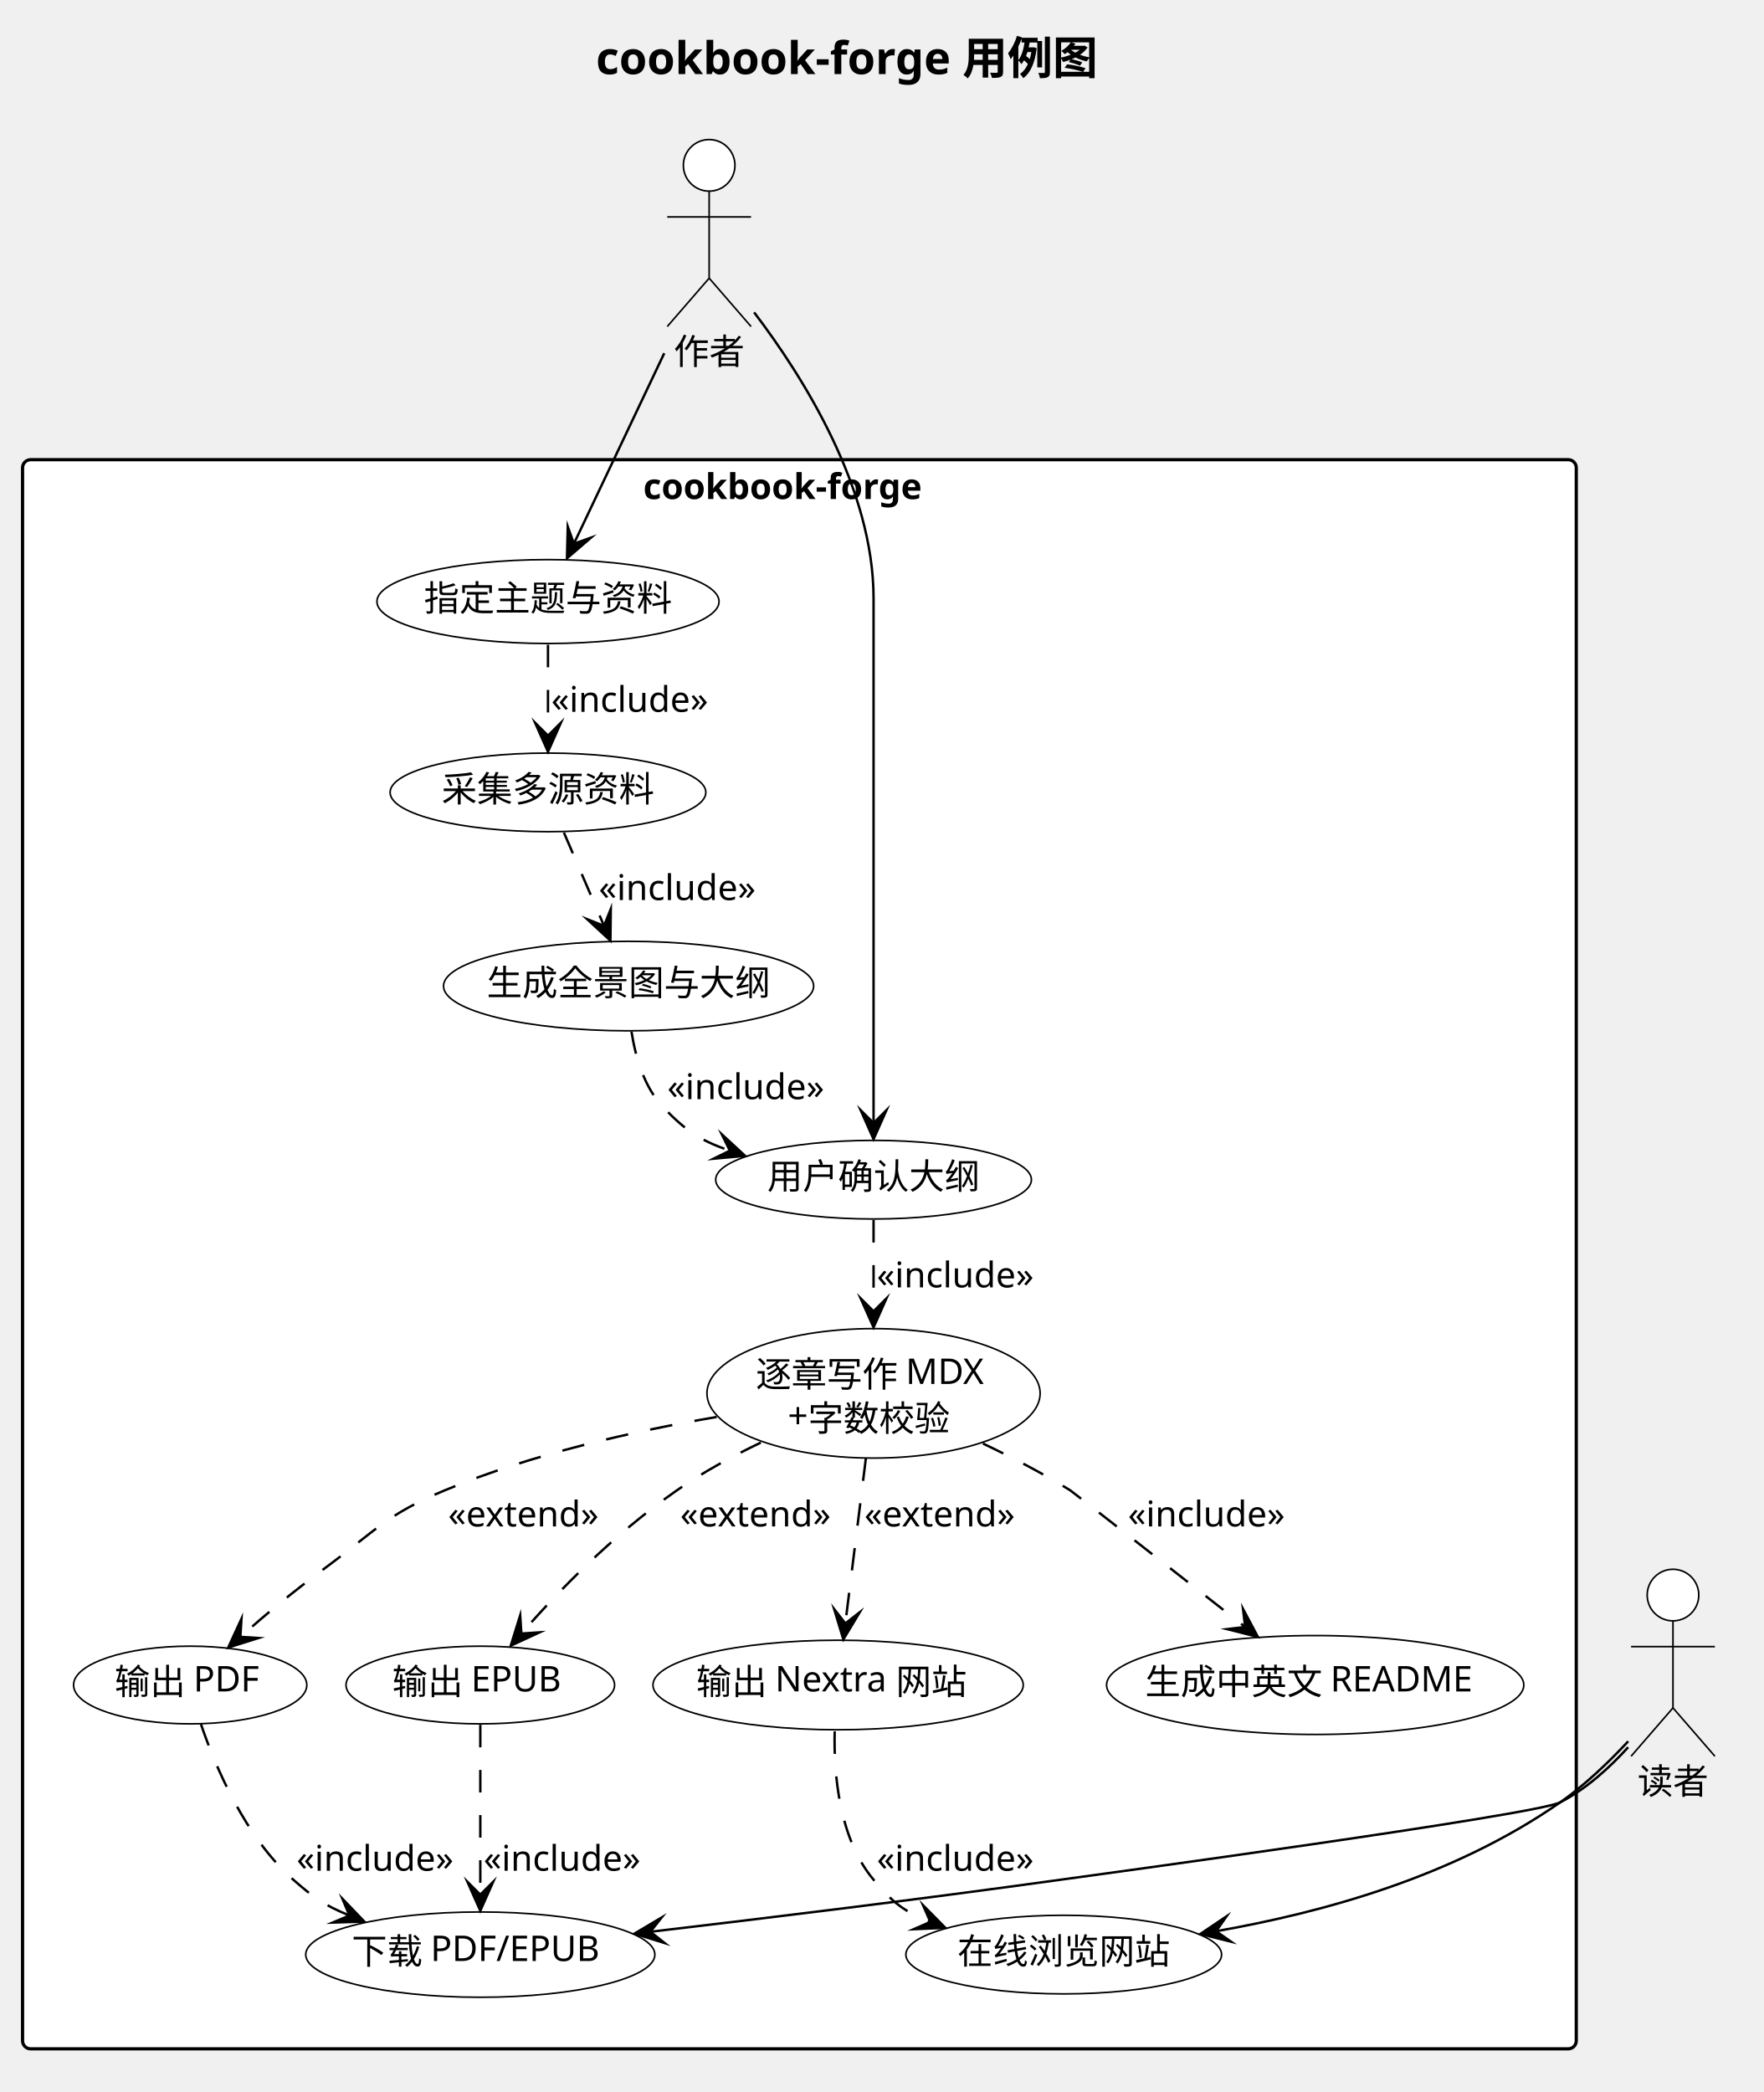
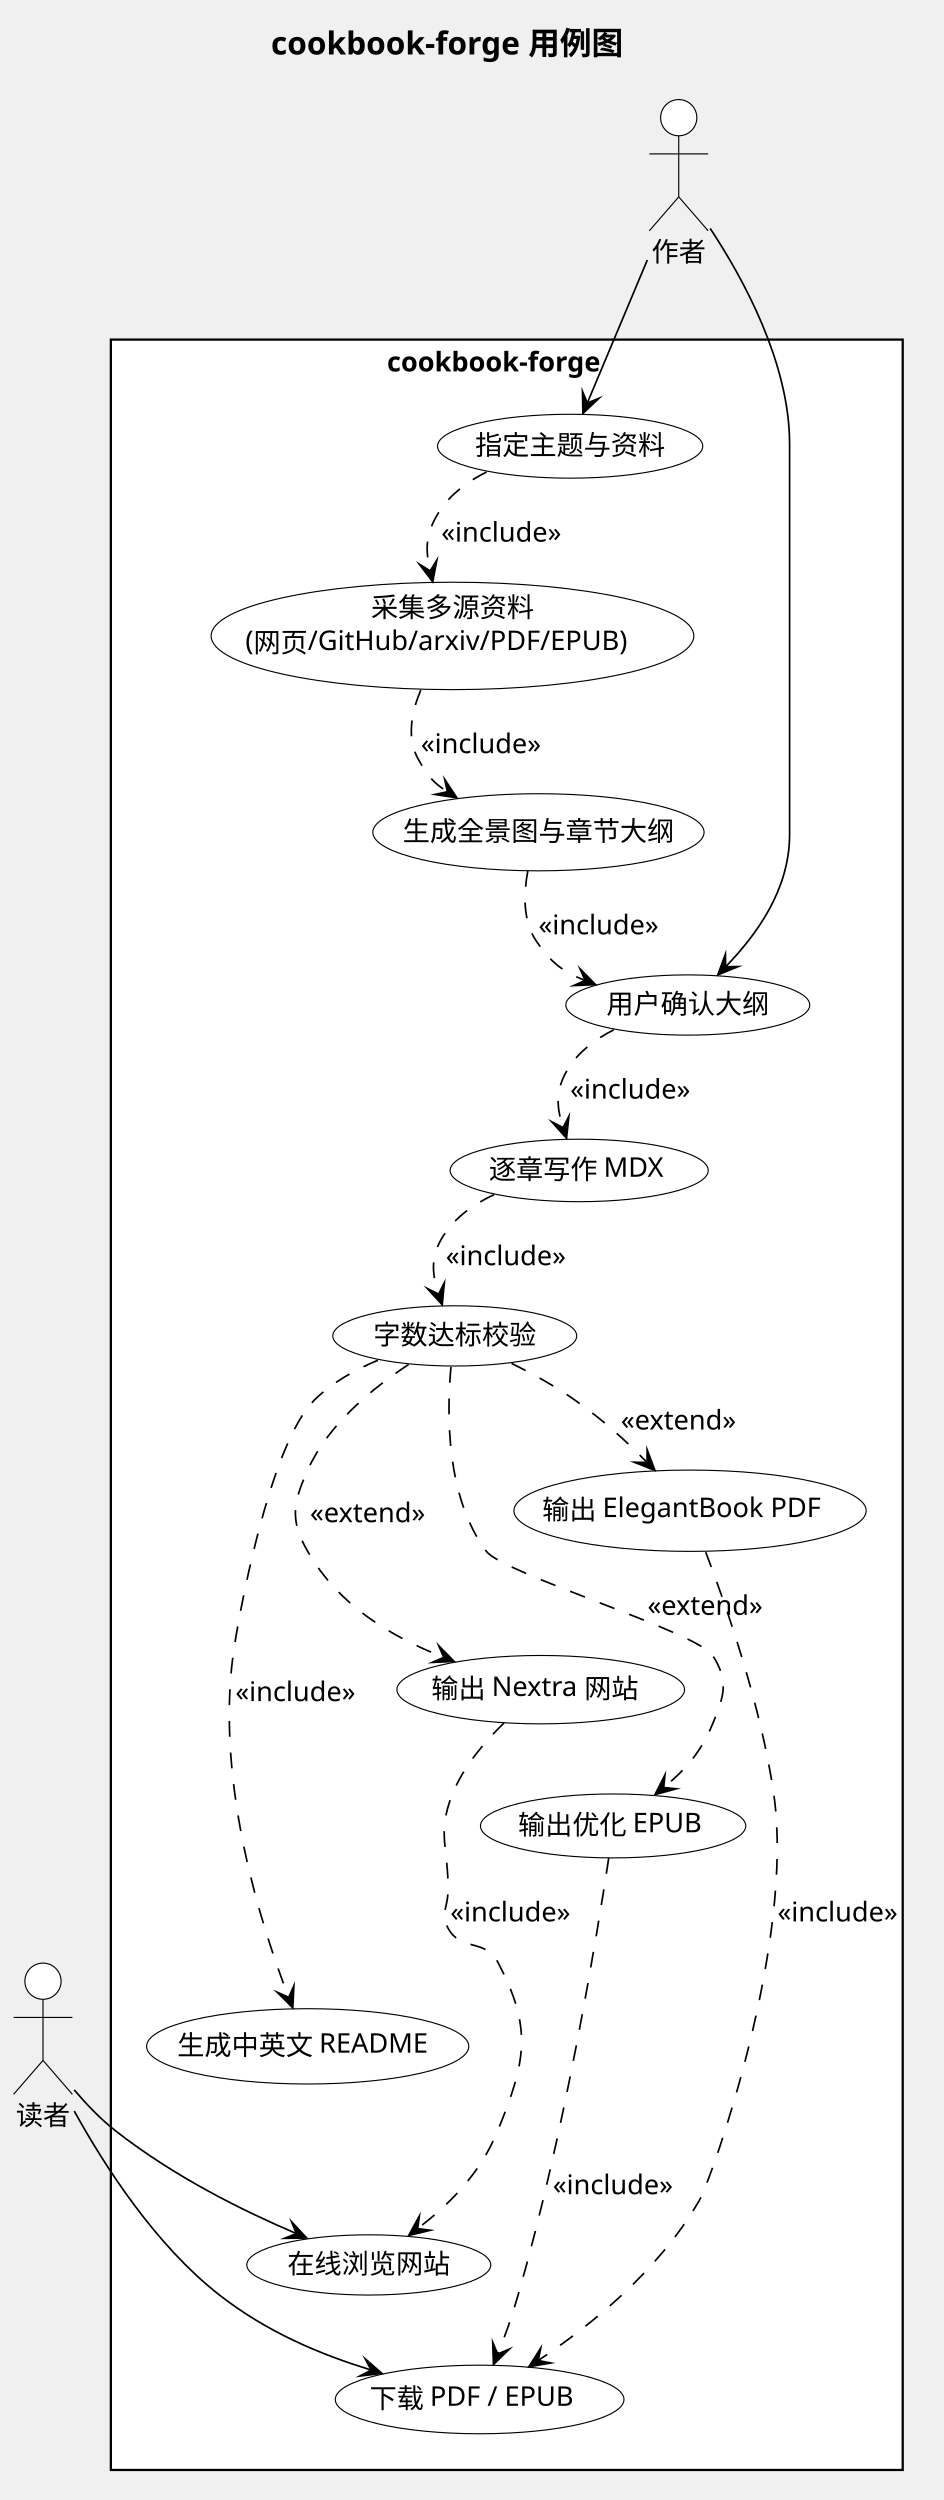
- <svg xmlns="http://www.w3.org/2000/svg" contentStyleType="text/css" data-diagram-type="DESCRIPTION" height="649px" preserveAspectRatio="none" style="width:547px;height:649px;background:#FFFFFF;" version="1.1" viewBox="0 0 547 649" width="547px" zoomAndPan="magnify">
+ <svg xmlns="http://www.w3.org/2000/svg" contentStyleType="text/css" data-diagram-type="DESCRIPTION" height="1105px" preserveAspectRatio="none" style="width:417px;height:1105px;background:#FFFFFF;" version="1.1" viewBox="0 0 417 1105" width="417px" zoomAndPan="magnify">
  <defs />
  <g>
-     <g class="title" data-source-line="18">
-       <text fill="#000000" font-family="'WenQuanYi Micro Hei'" font-size="14" font-weight="700" lengthAdjust="spacing" textLength="170.228" x="184.886" y="22.995">cookbook-forge 用例图</text>
+     <g class="title" data-source-line="23">
+       <text fill="#000000" font-family="'WenQuanYi Micro Hei'" font-size="14" font-weight="700" lengthAdjust="spacing" textLength="171.206" x="119.776" y="24.075">cookbook-forge 用例图</text>
    </g>
-     <g class="cluster" data-qualified-name="cookbook-forge" data-source-line="25" id="ent0003">
-       <rect fill="#FFFFFF" height="493" rx="2.5" ry="2.5" style="stroke:#000000;stroke-width:1;" width="482" x="7" y="142.607" />
-       <text fill="#000000" font-family="'WenQuanYi Micro Hei'" font-size="11" font-weight="700" lengthAdjust="spacing" textLength="96.921" x="199.539" y="154.817">cookbook-forge</text>
+     <g class="cluster" data-qualified-name="cookbook-forge" data-source-line="33" id="ent0003">
+       <rect fill="#FFFFFF" height="941.62" style="stroke:#000000;stroke-width:1;" width="350" x="49" y="150.105" />
+       <text fill="#000000" font-family="'WenQuanYi Micro Hei'" font-size="12" font-weight="700" lengthAdjust="spacing" textLength="105.897" x="171.052" y="164.169">cookbook-forge</text>
    </g>
-     <g class="entity" data-qualified-name="cookbook-forge.UC0" data-source-line="26" id="ent0004">
-       <ellipse cx="170" cy="186.621" fill="#FFFFFF" rx="53.07" ry="13.014" style="stroke:#000000;stroke-width:0.5;" />
-       <text fill="#000000" font-family="'WenQuanYi Micro Hei'" font-size="11" lengthAdjust="spacing" textLength="76.999" x="131.5" y="189.523">指定主题与资料</text>
+     <g class="entity" data-qualified-name="cookbook-forge.UC0" data-source-line="34" id="ent0004">
+       <ellipse cx="251.998" cy="197.228" fill="#FFFFFF" rx="58.618" ry="14.123" style="stroke:#000000;stroke-width:0.5;" />
+       <text fill="#000000" font-family="'WenQuanYi Micro Hei'" font-size="12" lengthAdjust="spacing" textLength="84" x="209.998" y="201.02">指定主题与资料</text>
    </g>
-     <g class="entity" data-qualified-name="cookbook-forge.UC1" data-source-line="27" id="ent0005">
-       <ellipse cx="169.995" cy="245.822" fill="#FFFFFF" rx="48.975" ry="12.195" style="stroke:#000000;stroke-width:0.5;" />
-       <text fill="#000000" font-family="'WenQuanYi Micro Hei'" font-size="11" lengthAdjust="spacing" textLength="65.999" x="136.996" y="248.724">采集多源资料</text>
+     <g class="entity" data-qualified-name="cookbook-forge.UC1" data-source-line="35" id="ent0005">
+       <ellipse cx="199.997" cy="281.08" fill="#FFFFFF" rx="106.677" ry="23.735" style="stroke:#000000;stroke-width:0.5;" />
+       <text fill="#000000" font-family="'WenQuanYi Micro Hei'" font-size="12" lengthAdjust="spacing" textLength="72" x="163.997" y="272.719">采集多源资料</text>
+       <text fill="#000000" font-family="'WenQuanYi Micro Hei'" font-size="12" lengthAdjust="spacing" textLength="183.147" x="108.424" y="287.303">(网页/GitHub/arxiv/PDF/EPUB)</text>
    </g>
-     <g class="entity" data-qualified-name="cookbook-forge.UC2" data-source-line="28" id="ent0006">
-       <ellipse cx="195.002" cy="305.909" fill="#FFFFFF" rx="57.413" ry="13.883" style="stroke:#000000;stroke-width:0.5;" />
-       <text fill="#000000" font-family="'WenQuanYi Micro Hei'" font-size="11" lengthAdjust="spacing" textLength="87.999" x="151.003" y="308.812">生成全景图与大纲</text>
+     <g class="entity" data-qualified-name="cookbook-forge.UC2" data-source-line="36" id="ent0006">
+       <ellipse cx="237.999" cy="367.866" fill="#FFFFFF" rx="73.209" ry="17.042" style="stroke:#000000;stroke-width:0.5;" />
+       <text fill="#000000" font-family="'WenQuanYi Micro Hei'" font-size="12" lengthAdjust="spacing" textLength="120" x="177.999" y="371.659">生成全景图与章节大纲</text>
    </g>
-     <g class="entity" data-qualified-name="cookbook-forge.UC3" data-source-line="29" id="ent0007">
-       <ellipse cx="270.995" cy="365.972" fill="#FFFFFF" rx="48.975" ry="12.195" style="stroke:#000000;stroke-width:0.5;" />
-       <text fill="#000000" font-family="'WenQuanYi Micro Hei'" font-size="11" lengthAdjust="spacing" textLength="65.999" x="237.996" y="368.874">用户确认大纲</text>
+     <g class="entity" data-qualified-name="cookbook-forge.UC3" data-source-line="37" id="ent0007">
+       <ellipse cx="304.002" cy="444.217" fill="#FFFFFF" rx="53.912" ry="13.312" style="stroke:#000000;stroke-width:0.5;" />
+       <text fill="#000000" font-family="'WenQuanYi Micro Hei'" font-size="12" lengthAdjust="spacing" textLength="72" x="268.002" y="448.009">用户确认大纲</text>
    </g>
-     <g class="entity" data-qualified-name="cookbook-forge.UC4" data-source-line="30" id="ent0008">
-       <ellipse cx="270.995" cy="432.258" fill="#FFFFFF" rx="51.685" ry="20.081" style="stroke:#000000;stroke-width:0.5;" />
-       <text fill="#000000" font-family="'WenQuanYi Micro Hei'" font-size="11" lengthAdjust="spacing" textLength="72.993" x="234.499" y="430.258">逐章写作 MDX</text>
-       <text fill="#000000" font-family="'WenQuanYi Micro Hei'" font-size="11" lengthAdjust="spacing" textLength="53.217" x="244.387" y="443.062">+字数校验</text>
+     <g class="entity" data-qualified-name="cookbook-forge.UC4" data-source-line="38" id="ent0008">
+       <ellipse cx="255.999" cy="517.334" fill="#FFFFFF" rx="57.049" ry="13.81" style="stroke:#000000;stroke-width:0.5;" />
+       <text fill="#000000" font-family="'WenQuanYi Micro Hei'" font-size="12" lengthAdjust="spacing" textLength="79.799" x="216.1" y="521.126">逐章写作 MDX</text>
    </g>
-     <g class="entity" data-qualified-name="cookbook-forge.UC6" data-source-line="31" id="ent0009">
-       <ellipse cx="59.002" cy="522.741" fill="#FFFFFF" rx="36.182" ry="12.054" style="stroke:#000000;stroke-width:0.5;" />
-       <text fill="#000000" font-family="'WenQuanYi Micro Hei'" font-size="11" lengthAdjust="spacing" textLength="46.927" x="35.539" y="525.644">输出 PDF</text>
+     <g class="entity" data-qualified-name="cookbook-forge.UC5" data-source-line="39" id="ent0009">
+       <ellipse cx="201.002" cy="590.467" fill="#FFFFFF" rx="53.912" ry="13.312" style="stroke:#000000;stroke-width:0.5;" />
+       <text fill="#000000" font-family="'WenQuanYi Micro Hei'" font-size="12" lengthAdjust="spacing" textLength="72" x="165.002" y="594.259">字数达标校验</text>
    </g>
-     <g class="entity" data-qualified-name="cookbook-forge.UC7" data-source-line="32" id="ent0010">
-       <ellipse cx="260.003" cy="522.736" fill="#FFFFFF" rx="57.443" ry="13.889" style="stroke:#000000;stroke-width:0.5;" />
-       <text fill="#000000" font-family="'WenQuanYi Micro Hei'" font-size="11" lengthAdjust="spacing" textLength="88.075" x="215.966" y="525.638">输出 Nextra 网站</text>
+     <g class="entity" data-qualified-name="cookbook-forge.UC6" data-source-line="40" id="ent0010">
+       <ellipse cx="305.003" cy="667.745" fill="#FFFFFF" rx="77.853" ry="17.971" style="stroke:#000000;stroke-width:0.5;" />
+       <text fill="#000000" font-family="'WenQuanYi Micro Hei'" font-size="12" lengthAdjust="spacing" textLength="130.746" x="239.63" y="671.537">输出 ElegantBook PDF</text>
    </g>
-     <g class="entity" data-qualified-name="cookbook-forge.UC8" data-source-line="33" id="ent0011">
-       <ellipse cx="149.003" cy="522.741" fill="#FFFFFF" rx="41.663" ry="12.054" style="stroke:#000000;stroke-width:0.5;" />
-       <text fill="#000000" font-family="'WenQuanYi Micro Hei'" font-size="11" lengthAdjust="spacing" textLength="54.678" x="121.664" y="525.644">输出 EPUB</text>
+     <g class="entity" data-qualified-name="cookbook-forge.UC7" data-source-line="41" id="ent0011">
+       <ellipse cx="239.004" cy="746.827" fill="#FFFFFF" rx="63.564" ry="15.113" style="stroke:#000000;stroke-width:0.5;" />
+       <text fill="#000000" font-family="'WenQuanYi Micro Hei'" font-size="12" lengthAdjust="spacing" textLength="96.721" x="190.644" y="750.62">输出 Nextra 网站</text>
    </g>
-     <g class="entity" data-qualified-name="cookbook-forge.UC9" data-source-line="34" id="ent0012">
-       <ellipse cx="408.004" cy="522.74" fill="#FFFFFF" rx="64.714" ry="15.343" style="stroke:#000000;stroke-width:0.5;" />
-       <text fill="#000000" font-family="'WenQuanYi Micro Hei'" font-size="11" lengthAdjust="spacing" textLength="105.525" x="355.242" y="525.642">生成中英文 README</text>
+     <g class="entity" data-qualified-name="cookbook-forge.UC8" data-source-line="42" id="ent0012">
+       <ellipse cx="270.998" cy="807.062" fill="#FFFFFF" rx="58.638" ry="14.127" style="stroke:#000000;stroke-width:0.5;" />
+       <text fill="#000000" font-family="'WenQuanYi Micro Hei'" font-size="12" lengthAdjust="spacing" textLength="84.053" x="228.971" y="810.854">输出优化 EPUB</text>
    </g>
-     <g class="entity" data-qualified-name="cookbook-forge.UC10" data-source-line="35" id="ent0013">
-       <ellipse cx="329.995" cy="606.372" fill="#FFFFFF" rx="48.975" ry="12.195" style="stroke:#000000;stroke-width:0.5;" />
-       <text fill="#000000" font-family="'WenQuanYi Micro Hei'" font-size="11" lengthAdjust="spacing" textLength="65.999" x="296.996" y="609.274">在线浏览网站</text>
+     <g class="entity" data-qualified-name="cookbook-forge.UC9" data-source-line="43" id="ent0013">
+       <ellipse cx="136.002" cy="904.487" fill="#FFFFFF" rx="71.212" ry="16.642" style="stroke:#000000;stroke-width:0.5;" />
+       <text fill="#000000" font-family="'WenQuanYi Micro Hei'" font-size="12" lengthAdjust="spacing" textLength="115.301" x="78.352" y="908.279">生成中英文 README</text>
    </g>
-     <g class="entity" data-qualified-name="cookbook-forge.UC11" data-source-line="36" id="ent0014">
-       <ellipse cx="149" cy="606.379" fill="#FFFFFF" rx="54.16" ry="13.232" style="stroke:#000000;stroke-width:0.5;" />
-       <text fill="#000000" font-family="'WenQuanYi Micro Hei'" font-size="11" lengthAdjust="spacing" textLength="79.814" x="109.093" y="609.281">下载 PDF/EPUB</text>
+     <g class="entity" data-qualified-name="cookbook-forge.UC10" data-source-line="44" id="ent0014">
+       <ellipse cx="163.002" cy="1001.097" fill="#FFFFFF" rx="53.912" ry="13.312" style="stroke:#000000;stroke-width:0.5;" />
+       <text fill="#000000" font-family="'WenQuanYi Micro Hei'" font-size="12" lengthAdjust="spacing" textLength="72" x="127.002" y="1004.889">在线浏览网站</text>
    </g>
-     <g class="entity" data-qualified-name="AUTHOR" data-source-line="22" id="ent0001">
-       <ellipse cx="220" cy="51.297" fill="#FFFFFF" rx="8" ry="8" style="stroke:#000000;stroke-width:0.5;" />
-       <path d="M220,59.297 L220,86.297 M207,67.297 L233,67.297 M220,86.297 L207,101.297 M220,86.297 L233,101.297" fill="none" style="stroke:#000000;stroke-width:0.5;" />
-       <text fill="#000000" font-family="'WenQuanYi Micro Hei'" font-size="11" lengthAdjust="spacing" textLength="22" x="209" y="113.007">作者</text>
+     <g class="entity" data-qualified-name="cookbook-forge.UC11" data-source-line="45" id="ent0015">
+       <ellipse cx="212.003" cy="1060.565" fill="#FFFFFF" rx="63.803" ry="15.161" style="stroke:#000000;stroke-width:0.5;" />
+       <text fill="#000000" font-family="'WenQuanYi Micro Hei'" font-size="12" lengthAdjust="spacing" textLength="97.318" x="163.344" y="1064.357">下载 PDF / EPUB</text>
    </g>
-     <g class="entity" data-qualified-name="READER" data-source-line="23" id="ent0002">
-       <ellipse cx="519" cy="494.837" fill="#FFFFFF" rx="8" ry="8" style="stroke:#000000;stroke-width:0.5;" />
-       <path d="M519,502.837 L519,529.837 M506,510.837 L532,510.837 M519,529.837 L506,544.837 M519,529.837 L532,544.837" fill="none" style="stroke:#000000;stroke-width:0.5;" />
-       <text fill="#000000" font-family="'WenQuanYi Micro Hei'" font-size="11" lengthAdjust="spacing" textLength="22" x="508" y="556.547">读者</text>
+     <g class="entity" data-qualified-name="AUTHOR" data-source-line="30" id="ent0001">
+       <ellipse cx="300" cy="52.015" fill="#FFFFFF" rx="8" ry="8" style="stroke:#000000;stroke-width:0.5;" />
+       <path d="M300,60.015 L300,87.015 M287,68.015 L313,68.015 M300,87.015 L287,102.015 M300,87.015 L313,102.015" fill="none" style="stroke:#000000;stroke-width:0.5;" />
+       <text fill="#000000" font-family="'WenQuanYi Micro Hei'" font-size="12" lengthAdjust="spacing" textLength="24" x="288" y="115.579">作者</text>
    </g>
-     <g class="link" data-entity-1="ent0001" data-entity-2="ent0004" data-link-type="dependency" data-source-line="39" id="lnk15">
-       <path d="M206.07,109.567 C196.13,130.517 185.414,153.13 178.034,168.68" fill="none" id="AUTHOR-to-UC0" style="stroke:#000000;stroke-width:0.75;" />
-       <polygon fill="#000000" points="175.89,173.197,183.363,166.781,178.034,168.68,176.135,163.351,175.89,173.197" style="stroke:#000000;stroke-width:0.75;stroke-linejoin:miter;stroke-miterlimit:10;" />
+     <g class="entity" data-qualified-name="READER" data-source-line="31" id="ent0002">
+       <ellipse cx="19" cy="875.695" fill="#FFFFFF" rx="8" ry="8" style="stroke:#000000;stroke-width:0.5;" />
+       <path d="M19,883.695 L19,910.695 M6,891.695 L32,891.695 M19,910.695 L6,925.695 M19,910.695 L32,925.695" fill="none" style="stroke:#000000;stroke-width:0.5;" />
+       <text fill="#000000" font-family="'WenQuanYi Micro Hei'" font-size="12" lengthAdjust="spacing" textLength="24" x="7" y="939.259">读者</text>
    </g>
-     <g class="link" data-entity-1="ent0001" data-entity-2="ent0007" data-link-type="dependency" data-source-line="40" id="lnk16">
-       <path d="M233.94,96.897 C249.04,116.737 271,151.457 271,185.617 C271,185.617 271,185.617 271,306.907 C271,323.037 271,336.687 271,348.407" fill="none" id="AUTHOR-to-UC3" style="stroke:#000000;stroke-width:0.75;" />
-       <polygon fill="#000000" points="271,353.407,275,344.407,271,348.407,267,344.407,271,353.407" style="stroke:#000000;stroke-width:0.75;stroke-linejoin:miter;stroke-miterlimit:10;" />
+     <g class="link" data-entity-1="ent0001" data-entity-2="ent0004" data-link-type="dependency" data-source-line="48" id="lnk16">
+       <path d="M286.12,114.905 C276.65,137.475 266.546,161.565 259.586,178.135" fill="none" id="AUTHOR-to-UC0" style="stroke:#000000;stroke-width:0.75;" />
+       <polygon fill="#000000" points="257.65,182.745,264.823,175.996,259.586,178.135,257.447,172.898,257.65,182.745" style="stroke:#000000;stroke-width:0.75;stroke-linejoin:miter;stroke-miterlimit:10;" />
    </g>
-     <g class="link" data-entity-1="ent0004" data-entity-2="ent0005" data-link-type="dependency" data-source-line="41" id="lnk17">
-       <path d="M170,200.027 C170,209.887 170,218.577 170,228.217" fill="none" id="UC0-to-UC1" style="stroke:#000000;stroke-width:0.75;stroke-dasharray:7,7;" />
-       <polygon fill="#000000" points="170,233.217,174,224.217,170,228.217,166,224.217,170,233.217" style="stroke:#000000;stroke-width:0.75;stroke-linejoin:miter;stroke-miterlimit:10;" />
-       <text fill="#000000" font-family="'WenQuanYi Micro Hei'" font-size="11" lengthAdjust="spacing" textLength="53.313" x="171" y="220.837">«include»</text>
+     <g class="link" data-entity-1="ent0001" data-entity-2="ent0007" data-link-type="dependency" data-source-line="49" id="lnk17">
+       <path d="M313.91,100.995 C328.4,122.895 349,160.355 349,196.225 C349,196.225 349,196.225 349,368.865 C349,393.605 334.005,413.569 320.735,427.299" fill="none" id="AUTHOR-to-UC3" style="stroke:#000000;stroke-width:0.75;" />
+       <polygon fill="#000000" points="317.26,430.895,326.391,427.203,320.735,427.299,320.638,421.643,317.26,430.895" style="stroke:#000000;stroke-width:0.75;stroke-linejoin:miter;stroke-miterlimit:10;" />
    </g>
-     <g class="link" data-entity-1="ent0005" data-entity-2="ent0006" data-link-type="dependency" data-source-line="42" id="lnk18">
-       <path d="M174.94,258.297 C179.09,267.957 183.051,277.165 187.391,287.235" fill="none" id="UC1-to-UC2" style="stroke:#000000;stroke-width:0.75;stroke-dasharray:7,7;" />
-       <polygon fill="#000000" points="189.37,291.827,189.481,281.979,187.391,287.235,182.135,285.145,189.37,291.827" style="stroke:#000000;stroke-width:0.75;stroke-linejoin:miter;stroke-miterlimit:10;" />
-       <text fill="#000000" font-family="'WenQuanYi Micro Hei'" font-size="11" lengthAdjust="spacing" textLength="53.313" x="185.74" y="279.227">«include»</text>
+     <g class="link" data-entity-1="ent0004" data-entity-2="ent0005" data-link-type="dependency" data-source-line="50" id="lnk18">
+       <path d="M215.09,208.615 C206.76,212.755 198.93,218.475 194,226.345 C188.32,235.415 187.746,242.197 190.126,252.327" fill="none" id="UC0-to-UC1" style="stroke:#000000;stroke-width:0.75;stroke-dasharray:7,7;" />
+       <polygon fill="#000000" points="191.27,257.195,193.106,247.518,190.126,252.327,185.318,249.348,191.27,257.195" style="stroke:#000000;stroke-width:0.75;stroke-linejoin:miter;stroke-miterlimit:10;" />
+       <text fill="#000000" font-family="'WenQuanYi Micro Hei'" font-size="12" lengthAdjust="spacing" textLength="58.119" x="195" y="239.409">«include»</text>
    </g>
-     <g class="link" data-entity-1="ent0006" data-entity-2="ent0007" data-link-type="dependency" data-source-line="43" id="lnk19">
-       <path d="M195.91,320.037 C197.11,327.867 199.84,337.467 206,343.787 C212.79,350.757 217.176,353.828 226.416,356.968" fill="none" id="UC2-to-UC3" style="stroke:#000000;stroke-width:0.75;stroke-dasharray:7,7;" />
-       <polygon fill="#000000" points="231.15,358.577,223.916,351.894,226.416,356.968,221.342,359.468,231.15,358.577" style="stroke:#000000;stroke-width:0.75;stroke-linejoin:miter;stroke-miterlimit:10;" />
-       <text fill="#000000" font-family="'WenQuanYi Micro Hei'" font-size="11" lengthAdjust="spacing" textLength="53.313" x="207" y="340.997">«include»</text>
+     <g class="link" data-entity-1="ent0005" data-entity-2="ent0006" data-link-type="dependency" data-source-line="51" id="lnk19">
+       <path d="M185.98,305.025 C181.8,314.945 179.61,326.405 185,335.815 C188.98,342.755 190.964,345.59 197.744,349.95" fill="none" id="UC1-to-UC2" style="stroke:#000000;stroke-width:0.75;stroke-dasharray:7,7;" />
+       <polygon fill="#000000" points="201.95,352.655,196.544,344.422,197.744,349.95,192.217,351.151,201.95,352.655" style="stroke:#000000;stroke-width:0.75;stroke-linejoin:miter;stroke-miterlimit:10;" />
+       <text fill="#000000" font-family="'WenQuanYi Micro Hei'" font-size="12" lengthAdjust="spacing" textLength="58.119" x="186" y="332.879">«include»</text>
    </g>
-     <g class="link" data-entity-1="ent0007" data-entity-2="ent0008" data-link-type="dependency" data-source-line="44" id="lnk20">
-       <path d="M271,378.477 C271,387.717 271,395.917 271,406.797" fill="none" id="UC3-to-UC4" style="stroke:#000000;stroke-width:0.75;stroke-dasharray:7,7;" />
-       <polygon fill="#000000" points="271,411.797,275,402.797,271,406.797,267,402.797,271,411.797" style="stroke:#000000;stroke-width:0.75;stroke-linejoin:miter;stroke-miterlimit:10;" />
-       <text fill="#000000" font-family="'WenQuanYi Micro Hei'" font-size="11" lengthAdjust="spacing" textLength="53.313" x="272" y="399.387">«include»</text>
+     <g class="link" data-entity-1="ent0006" data-entity-2="ent0007" data-link-type="dependency" data-source-line="52" id="lnk20">
+       <path d="M233.29,384.985 C231.44,394.725 230.98,406.955 237,415.905 C243.17,425.075 248.357,429.344 258.627,433.384" fill="none" id="UC2-to-UC3" style="stroke:#000000;stroke-width:0.75;stroke-dasharray:7,7;" />
+       <polygon fill="#000000" points="263.28,435.215,256.369,428.198,258.627,433.384,253.44,435.642,263.28,435.215" style="stroke:#000000;stroke-width:0.75;stroke-linejoin:miter;stroke-miterlimit:10;" />
+       <text fill="#000000" font-family="'WenQuanYi Micro Hei'" font-size="12" lengthAdjust="spacing" textLength="58.119" x="238" y="412.969">«include»</text>
    </g>
-     <g class="link" data-entity-1="ent0008" data-entity-2="ent0009" data-link-type="dependency" data-source-line="45" id="lnk21">
-       <path d="M222.33,439.587 C196.58,443.987 164.83,451.137 138,462.337 C119.91,469.887 116.75,474.667 101,486.337 C90.43,494.177 82.802,500.541 74.562,507.801" fill="none" id="UC4-to-UC6" style="stroke:#000000;stroke-width:0.75;stroke-dasharray:7,7;" />
-       <polygon fill="#000000" points="70.81,511.107,80.207,508.158,74.562,507.801,74.918,502.156,70.81,511.107" style="stroke:#000000;stroke-width:0.75;stroke-linejoin:miter;stroke-miterlimit:10;" />
-       <text fill="#000000" font-family="'WenQuanYi Micro Hei'" font-size="11" lengthAdjust="spacing" textLength="51.772" x="139" y="473.547">«extend»</text>
+     <g class="link" data-entity-1="ent0007" data-entity-2="ent0008" data-link-type="dependency" data-source-line="53" id="lnk21">
+       <path d="M271.33,455.155 C263.31,459.225 255.69,464.835 251,472.525 C245.42,481.675 245.907,489.166 248.877,498.385" fill="none" id="UC3-to-UC4" style="stroke:#000000;stroke-width:0.75;stroke-dasharray:7,7;" />
+       <polygon fill="#000000" points="250.41,503.145,251.458,493.352,248.877,498.385,243.843,495.805,250.41,503.145" style="stroke:#000000;stroke-width:0.75;stroke-linejoin:miter;stroke-miterlimit:10;" />
+       <text fill="#000000" font-family="'WenQuanYi Micro Hei'" font-size="12" lengthAdjust="spacing" textLength="58.119" x="252" y="485.589">«include»</text>
    </g>
-     <g class="link" data-entity-1="ent0008" data-entity-2="ent0010" data-link-type="dependency" data-source-line="46" id="lnk22">
-       <path d="M268.61,452.457 C266.5,469.437 264.098,488.785 262.248,503.635" fill="none" id="UC4-to-UC7" style="stroke:#000000;stroke-width:0.75;stroke-dasharray:7,7;" />
-       <polygon fill="#000000" points="261.63,508.597,266.712,500.16,262.248,503.635,258.773,499.171,261.63,508.597" style="stroke:#000000;stroke-width:0.75;stroke-linejoin:miter;stroke-miterlimit:10;" />
-       <text fill="#000000" font-family="'WenQuanYi Micro Hei'" font-size="11" lengthAdjust="spacing" textLength="51.772" x="268.13" y="473.547">«extend»</text>
+     <g class="link" data-entity-1="ent0008" data-entity-2="ent0009" data-link-type="dependency" data-source-line="54" id="lnk22">
+       <path d="M218.48,527.975 C209.63,532.095 201.25,537.925 196,546.145 C190.21,555.205 190.801,562.804 193.881,571.994" fill="none" id="UC4-to-UC5" style="stroke:#000000;stroke-width:0.75;stroke-dasharray:7,7;" />
+       <polygon fill="#000000" points="195.47,576.735,196.403,566.93,193.881,571.994,188.817,569.472,195.47,576.735" style="stroke:#000000;stroke-width:0.75;stroke-linejoin:miter;stroke-miterlimit:10;" />
+       <text fill="#000000" font-family="'WenQuanYi Micro Hei'" font-size="12" lengthAdjust="spacing" textLength="58.119" x="197" y="559.209">«include»</text>
    </g>
-     <g class="link" data-entity-1="ent0008" data-entity-2="ent0011" data-link-type="dependency" data-source-line="47" id="lnk23">
-       <path d="M236.03,447.527 C227.21,451.757 217.99,456.767 210,462.337 C189.62,476.537 173.015,493.916 161.745,506.776" fill="none" id="UC4-to-UC8" style="stroke:#000000;stroke-width:0.75;stroke-dasharray:7,7;" />
-       <polygon fill="#000000" points="158.45,510.537,167.39,506.405,161.745,506.776,161.374,501.132,158.45,510.537" style="stroke:#000000;stroke-width:0.75;stroke-linejoin:miter;stroke-miterlimit:10;" />
-       <text fill="#000000" font-family="'WenQuanYi Micro Hei'" font-size="11" lengthAdjust="spacing" textLength="51.772" x="211" y="473.547">«extend»</text>
+     <g class="link" data-entity-1="ent0009" data-entity-2="ent0010" data-link-type="dependency" data-source-line="55" id="lnk23">
+       <path d="M226.1,602.605 C235.21,607.105 245.38,612.675 254,618.775 C266.9,627.895 276.349,636.555 285.979,646.375" fill="none" id="UC5-to-UC6" style="stroke:#000000;stroke-width:0.75;stroke-dasharray:7,7;" />
+       <polygon fill="#000000" points="289.48,649.945,286.034,640.718,285.979,646.375,280.323,646.319,289.48,649.945" style="stroke:#000000;stroke-width:0.75;stroke-linejoin:miter;stroke-miterlimit:10;" />
+       <text fill="#000000" font-family="'WenQuanYi Micro Hei'" font-size="12" lengthAdjust="spacing" textLength="56.666" x="274.4" y="631.839">«extend»</text>
    </g>
-     <g class="link" data-entity-1="ent0008" data-entity-2="ent0012" data-link-type="dependency" data-source-line="48" id="lnk24">
-       <path d="M304.94,447.827 C313.95,452.117 323.52,457.087 332,462.337 C332.78,462.817 364.074,487.323 386.284,504.723" fill="none" id="UC4-to-UC9" style="stroke:#000000;stroke-width:0.75;stroke-dasharray:7,7;" />
-       <polygon fill="#000000" points="390.22,507.807,385.602,499.108,386.284,504.723,380.668,505.405,390.22,507.807" style="stroke:#000000;stroke-width:0.75;stroke-linejoin:miter;stroke-miterlimit:10;" />
-       <text fill="#000000" font-family="'WenQuanYi Micro Hei'" font-size="11" lengthAdjust="spacing" textLength="53.313" x="349.92" y="473.547">«include»</text>
+     <g class="link" data-entity-1="ent0009" data-entity-2="ent0011" data-link-type="dependency" data-source-line="56" id="lnk24">
+       <path d="M180.62,603.105 C165.17,613.215 145.08,629.425 136,649.775 C129.49,664.355 128.05,671.865 136,685.715 C149.87,709.865 172.938,723.402 196.138,732.542" fill="none" id="UC5-to-UC7" style="stroke:#000000;stroke-width:0.75;stroke-dasharray:7,7;" />
+       <polygon fill="#000000" points="200.79,734.375,193.883,727.354,196.138,732.542,190.95,734.797,200.79,734.375" style="stroke:#000000;stroke-width:0.75;stroke-linejoin:miter;stroke-miterlimit:10;" />
+       <text fill="#000000" font-family="'WenQuanYi Micro Hei'" font-size="12" lengthAdjust="spacing" textLength="56.666" x="137" y="672.809">«extend»</text>
    </g>
-     <g class="link" data-entity-1="ent0010" data-entity-2="ent0013" data-link-type="dependency" data-source-line="49" id="lnk25">
-       <path d="M258.94,537.107 C258.63,550.287 260.23,570.277 271,583.147 C276.76,590.027 280.225,592.952 288.615,596.241" fill="none" id="UC7-to-UC10" style="stroke:#000000;stroke-width:0.75;stroke-dasharray:7,7;" />
-       <polygon fill="#000000" points="293.27,598.067,286.351,591.057,288.615,596.241,283.431,598.505,293.27,598.067" style="stroke:#000000;stroke-width:0.75;stroke-linejoin:miter;stroke-miterlimit:10;" />
-       <text fill="#000000" font-family="'WenQuanYi Micro Hei'" font-size="11" lengthAdjust="spacing" textLength="53.313" x="272" y="580.357">«include»</text>
+     <g class="link" data-entity-1="ent0009" data-entity-2="ent0012" data-link-type="dependency" data-source-line="57" id="lnk25">
+       <path d="M199.33,604.175 C197.49,623.735 196.83,661.495 215,685.715 C222.34,695.495 308.4,721.415 315,731.715 C322.25,743.025 320.13,749.525 315,761.935 C309.79,774.535 302.922,782.261 293.362,790.071" fill="none" id="UC5-to-UC8" style="stroke:#000000;stroke-width:0.75;stroke-dasharray:7,7;" />
+       <polygon fill="#000000" points="289.49,793.235,298.99,790.638,293.362,790.071,293.929,784.443,289.49,793.235" style="stroke:#000000;stroke-width:0.75;stroke-linejoin:miter;stroke-miterlimit:10;" />
+       <text fill="#000000" font-family="'WenQuanYi Micro Hei'" font-size="12" lengthAdjust="spacing" textLength="56.666" x="286.16" y="713.779">«extend»</text>
    </g>
-     <g class="link" data-entity-1="ent0009" data-entity-2="ent0014" data-link-type="dependency" data-source-line="50" id="lnk26">
-       <path d="M62.34,534.897 C66.84,548.107 76.05,569.987 91,583.147 C97.32,588.697 100.541,591.037 108.401,594.246" fill="none" id="UC6-to-UC11" style="stroke:#000000;stroke-width:0.75;stroke-dasharray:7,7;" />
-       <polygon fill="#000000" points="113.03,596.137,106.21,589.031,108.401,594.246,103.186,596.437,113.03,596.137" style="stroke:#000000;stroke-width:0.75;stroke-linejoin:miter;stroke-miterlimit:10;" />
-       <text fill="#000000" font-family="'WenQuanYi Micro Hei'" font-size="11" lengthAdjust="spacing" textLength="53.313" x="92" y="580.357">«include»</text>
+     <g class="link" data-entity-1="ent0009" data-entity-2="ent0013" data-link-type="dependency" data-source-line="58" id="lnk26">
+       <path d="M167.05,601.215 C157.08,605.365 146.77,611.075 139,618.775 C118.96,638.625 105.04,716.275 103,731.715 C95.38,789.515 115.952,852.569 127.612,882.819" fill="none" id="UC5-to-UC9" style="stroke:#000000;stroke-width:0.75;stroke-dasharray:7,7;" />
+       <polygon fill="#000000" points="129.41,887.485,129.905,877.648,127.612,882.819,122.441,880.525,129.41,887.485" style="stroke:#000000;stroke-width:0.75;stroke-linejoin:miter;stroke-miterlimit:10;" />
+       <text fill="#000000" font-family="'WenQuanYi Micro Hei'" font-size="12" lengthAdjust="spacing" textLength="58.119" x="104" y="751.889">«include»</text>
    </g>
-     <g class="link" data-entity-1="ent0011" data-entity-2="ent0014" data-link-type="dependency" data-source-line="51" id="lnk27">
-       <path d="M149,535.087 C149,550.247 149,572.017 149,587.777" fill="none" id="UC8-to-UC11" style="stroke:#000000;stroke-width:0.75;stroke-dasharray:7,7;" />
-       <polygon fill="#000000" points="149,592.777,153,583.777,149,587.777,145,583.777,149,592.777" style="stroke:#000000;stroke-width:0.75;stroke-linejoin:miter;stroke-miterlimit:10;" />
-       <text fill="#000000" font-family="'WenQuanYi Micro Hei'" font-size="11" lengthAdjust="spacing" textLength="53.313" x="150" y="580.357">«include»</text>
+     <g class="link" data-entity-1="ent0011" data-entity-2="ent0014" data-link-type="dependency" data-source-line="59" id="lnk27">
+       <path d="M222.78,761.535 C214.36,769.705 204.83,780.825 200,792.935 C192.87,810.815 198.44,816.955 198,836.195 C197.84,843.305 194.68,845.905 198,852.195 C203.53,862.655 214.47,856.735 220,867.195 C235.49,896.505 232.51,911.085 220,941.775 C212.09,961.185 198.249,974.594 184.619,985.034" fill="none" id="UC7-to-UC10" style="stroke:#000000;stroke-width:0.75;stroke-dasharray:7,7;" />
+       <polygon fill="#000000" points="180.65,988.075,190.227,985.778,184.619,985.034,185.363,979.426,180.65,988.075" style="stroke:#000000;stroke-width:0.75;stroke-linejoin:miter;stroke-miterlimit:10;" />
+       <text fill="#000000" font-family="'WenQuanYi Micro Hei'" font-size="12" lengthAdjust="spacing" textLength="58.119" x="199" y="849.259">«include»</text>
    </g>
-     <g class="link" data-entity-1="ent0002" data-entity-2="ent0013" data-link-type="dependency" data-source-line="52" id="lnk28">
-       <path d="M505.11,540.207 C499.09,546.677 491.66,553.807 484,559.147 C450.55,582.427 410.094,593.316 377.264,599.126" fill="none" id="READER-to-UC10" style="stroke:#000000;stroke-width:0.75;" />
-       <polygon fill="#000000" points="372.34,599.997,381.899,602.367,377.264,599.126,380.505,594.49,372.34,599.997" style="stroke:#000000;stroke-width:0.75;stroke-linejoin:miter;stroke-miterlimit:10;" />
+     <g class="link" data-entity-1="ent0010" data-entity-2="ent0015" data-link-type="dependency" data-source-line="60" id="lnk28">
+       <path d="M311.93,686.065 C320.99,709.745 336.36,753.745 342,792.935 C351.48,858.825 314.4,963.505 309,972.775 C290.46,1004.605 260.353,1028.301 237.913,1043.341" fill="none" id="UC6-to-UC11" style="stroke:#000000;stroke-width:0.75;stroke-dasharray:7,7;" />
+       <polygon fill="#000000" points="233.76,1046.125,243.463,1044.437,237.913,1043.341,239.009,1037.791,233.76,1046.125" style="stroke:#000000;stroke-width:0.75;stroke-linejoin:miter;stroke-miterlimit:10;" />
+       <text fill="#000000" font-family="'WenQuanYi Micro Hei'" font-size="12" lengthAdjust="spacing" textLength="58.119" x="343.64" y="849.259">«include»</text>
    </g>
-     <g class="link" data-entity-1="ent0002" data-entity-2="ent0014" data-link-type="dependency" data-source-line="53" id="lnk29">
-       <path d="M505.1,542.037 C499.28,548.447 492,555.057 484,559.147 C476.24,563.107 337.63,581.947 329,583.147 C284.25,589.367 238.076,595.012 201.766,599.292" fill="none" id="READER-to-UC11" style="stroke:#000000;stroke-width:0.75;" />
-       <polygon fill="#000000" points="196.8,599.877,206.206,602.796,201.766,599.292,205.27,594.851,196.8,599.877" style="stroke:#000000;stroke-width:0.75;stroke-linejoin:miter;stroke-miterlimit:10;" />
+     <g class="link" data-entity-1="ent0012" data-entity-2="ent0015" data-link-type="dependency" data-source-line="61" id="lnk29">
+       <path d="M269.06,821.275 C264.06,854.265 249.64,942.745 229,1014.405 C225.99,1024.865 223.523,1031.719 219.983,1040.479" fill="none" id="UC8-to-UC11" style="stroke:#000000;stroke-width:0.75;stroke-dasharray:7,7;" />
+       <polygon fill="#000000" points="218.11,1045.115,225.191,1038.269,219.983,1040.479,217.773,1035.272,218.11,1045.115" style="stroke:#000000;stroke-width:0.75;stroke-linejoin:miter;stroke-miterlimit:10;" />
+       <text fill="#000000" font-family="'WenQuanYi Micro Hei'" font-size="12" lengthAdjust="spacing" textLength="58.119" x="244.31" y="969.839">«include»</text>
+     </g>
+     <g class="link" data-entity-1="ent0002" data-entity-2="ent0014" data-link-type="dependency" data-source-line="62" id="lnk30">
+       <path d="M32.8,923.725 C38.06,929.935 44.39,936.605 51,941.775 C77.24,962.315 107.204,977.056 130.964,987.236" fill="none" id="READER-to-UC10" style="stroke:#000000;stroke-width:0.75;" />
+       <polygon fill="#000000" points="135.56,989.205,128.863,981.984,130.964,987.236,125.712,989.337,135.56,989.205" style="stroke:#000000;stroke-width:0.75;stroke-linejoin:miter;stroke-miterlimit:10;" />
+     </g>
+     <g class="link" data-entity-1="ent0002" data-entity-2="ent0015" data-link-type="dependency" data-source-line="63" id="lnk31">
+       <path d="M32.82,933.095 C46.26,957.445 68.74,992.395 97,1014.405 C118.07,1030.815 141.063,1040.469 164.043,1047.569" fill="none" id="READER-to-UC11" style="stroke:#000000;stroke-width:0.75;" />
+       <polygon fill="#000000" points="168.82,1049.045,161.402,1042.566,164.043,1047.569,159.04,1050.21,168.82,1049.045" style="stroke:#000000;stroke-width:0.75;stroke-linejoin:miter;stroke-miterlimit:10;" />
    </g>
  </g>
</svg>
